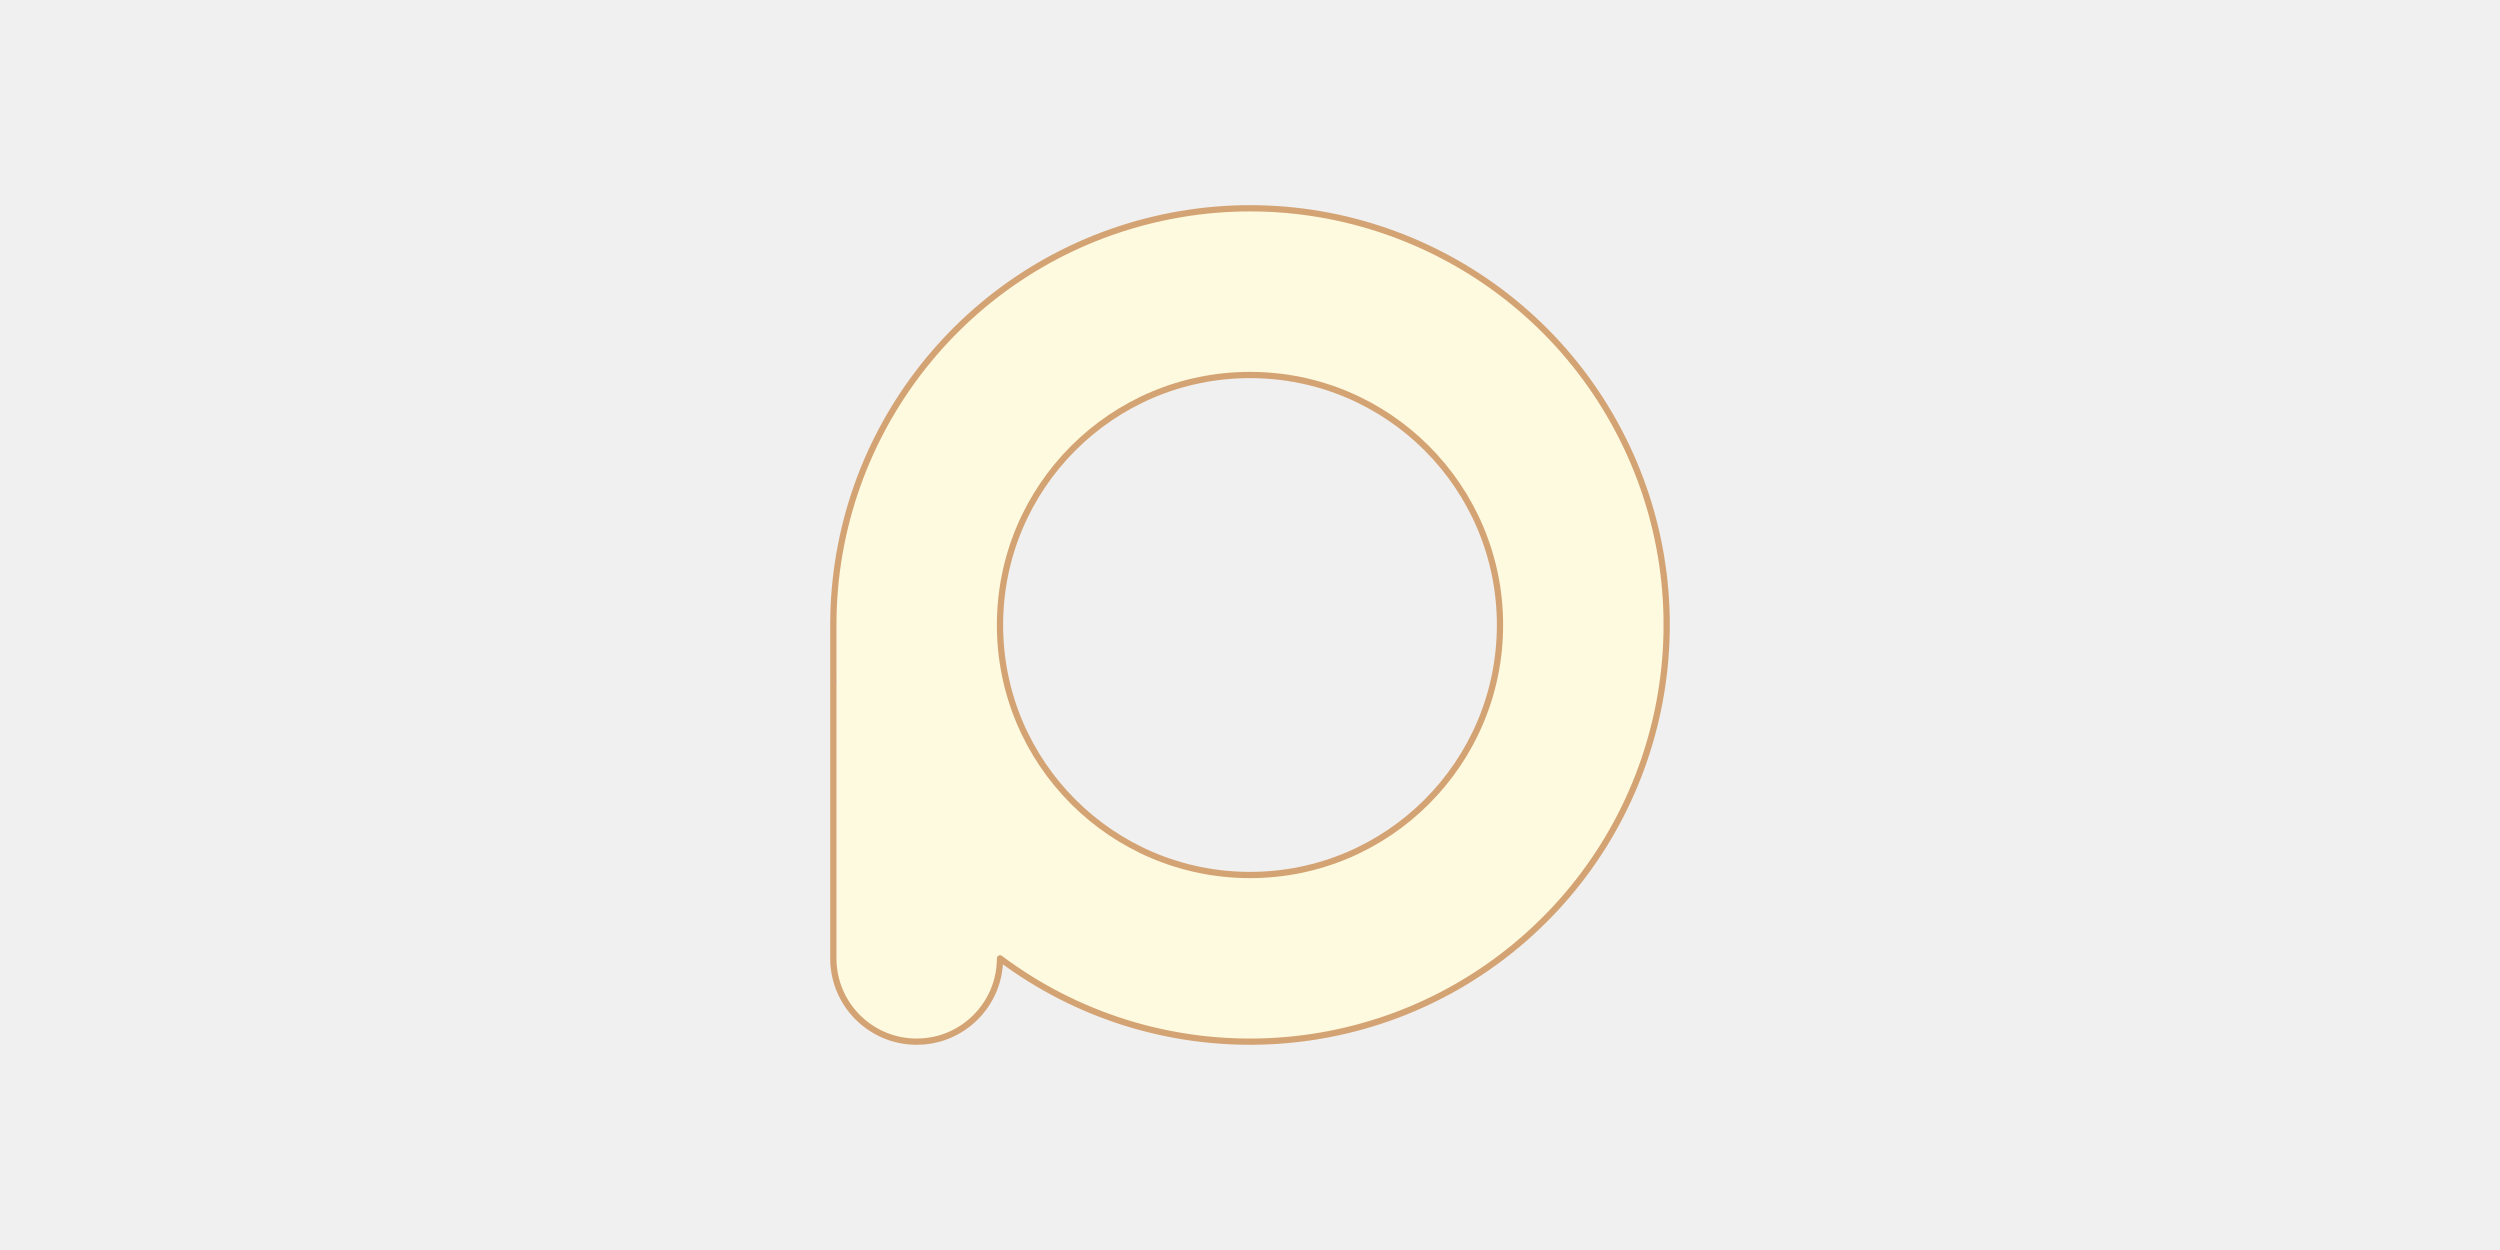
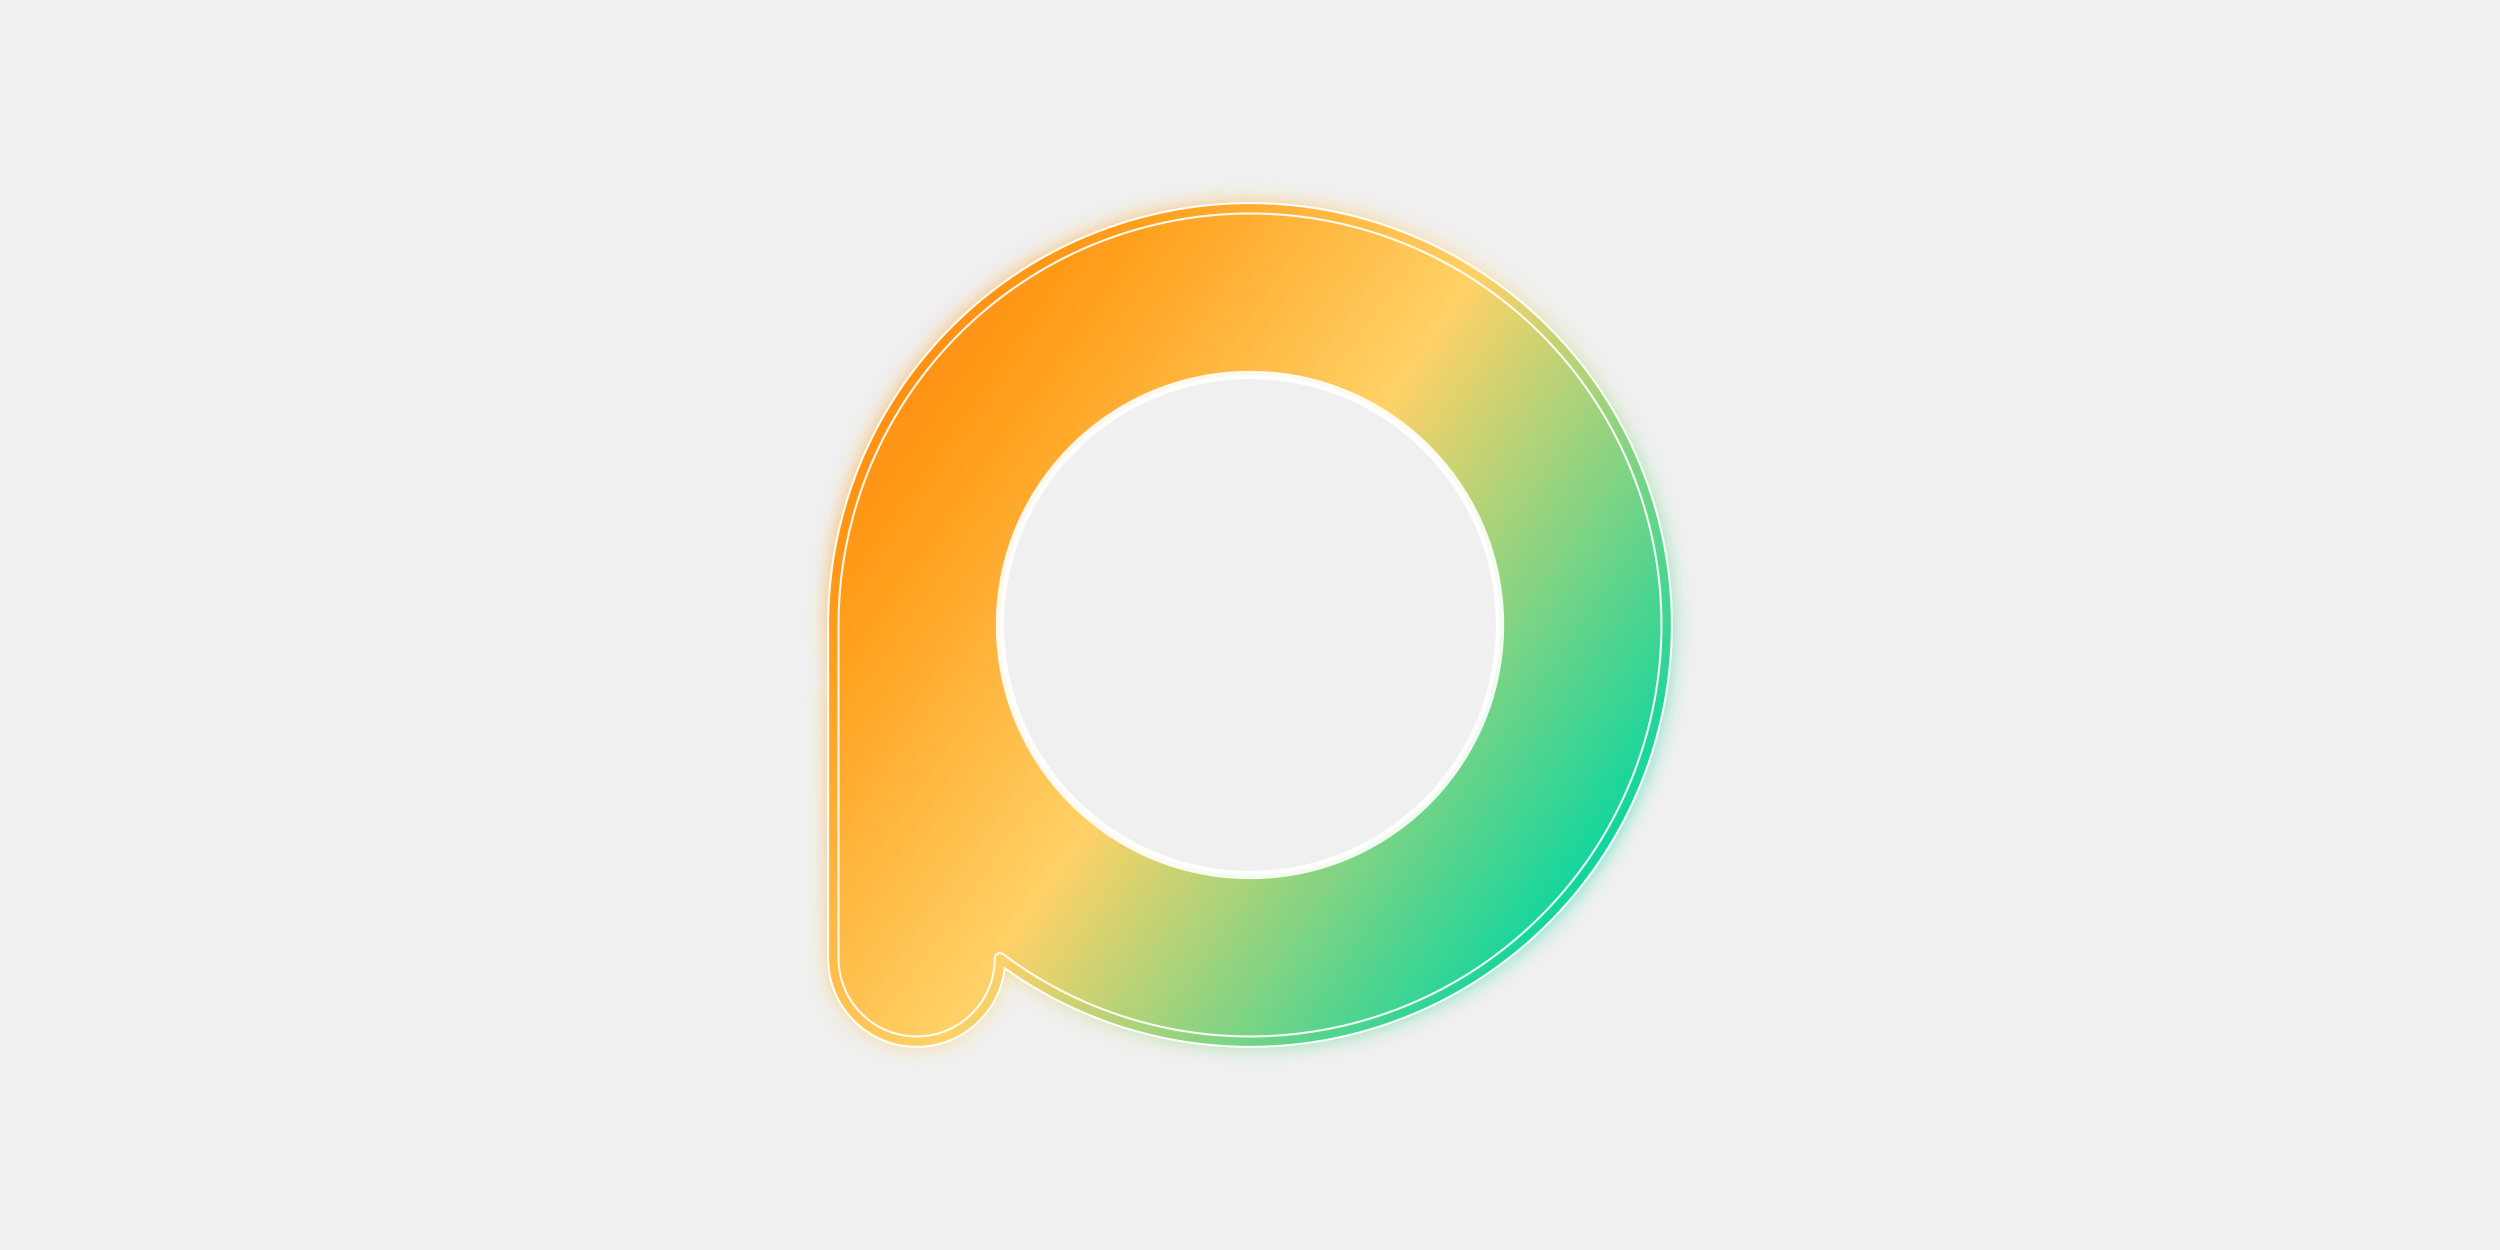
- <svg xmlns="http://www.w3.org/2000/svg" viewBox="0 0 1200 600" width="600" height="300">
+ <svg xmlns="http://www.w3.org/2000/svg" viewBox="0 0 1200 600" width="48" height="24" role="img" aria-label="P logo with diagonal orange-to-green gradient">
  <defs>
+     <linearGradient id="diagGrad" x1="360" y1="160" x2="760" y2="440" gradientUnits="userSpaceOnUse">
+       <stop offset="0%" stop-color="#ff7b00" />
+       <stop offset="25%" stop-color="#ff9f1c" />
+       <stop offset="55%" stop-color="#ffd166" />
+       <stop offset="100%" stop-color="#06d6a0" />
+     </linearGradient>
    <mask id="cutout">
      <rect x="0" y="0" width="1200" height="600" fill="white" />
      <circle cx="600" cy="300" r="120" fill="black" />
    </mask>
+     <filter id="softGlow" x="-50%" y="-50%" width="200%" height="200%">
+       <feGaussianBlur stdDeviation="6" result="blur" />
+       <feMerge>
+         <feMergeNode in="blur" />
+         <feMergeNode in="SourceGraphic" />
+       </feMerge>
+     </filter>
    <style>
-       .fill { fill: #fefae0; }
-       .counter-stroke { fill: none; stroke: #d4a373; stroke-width: 3; }
-       .outline {
-         fill: none;
-         stroke: #d4a373;
-         stroke-width: 3;
-         stroke-linejoin: round;
-         stroke-linecap: round;
-       }
+       .fill { fill: url(#diagGrad); }
+       .under-stroke { fill: none; stroke: rgba(255,255,255,0.92); stroke-linejoin: round; stroke-linecap: round; }
+       .stroke-grad { fill: none; stroke-width: 4; stroke-linejoin: round; stroke-linecap: round; stroke: url(#diagGrad); }
+       .counter-stroke { fill: none; stroke: rgba(255,255,255,0.9); stroke-width: 4; }
    </style>
  </defs>
-   <g mask="url(#cutout)">
+   <g mask="url(#cutout)" filter="url(#softGlow)">
    <rect class="fill" x="400" y="300" width="80" height="200" rx="40" />
    <circle class="fill" cx="600" cy="300" r="200" />
  </g>
  <circle class="counter-stroke" cx="600" cy="300" r="120" />
-   <path class="outline" d="     M 480 460     A 200 200 0 1 0 400 300     L 400 460     A 40 40 0 0 0 480 460     Z" />
+   <path d="M 480 460 A 200 200 0 1 0 400 300 L 400 460 A 40 40 0 0 0 480 460 Z" class="under-stroke" stroke-width="6" />
+   <path d="M 480 460 A 200 200 0 1 0 400 300 L 400 460 A 40 40 0 0 0 480 460 Z" class="stroke-grad" stroke-width="4" />
</svg>
